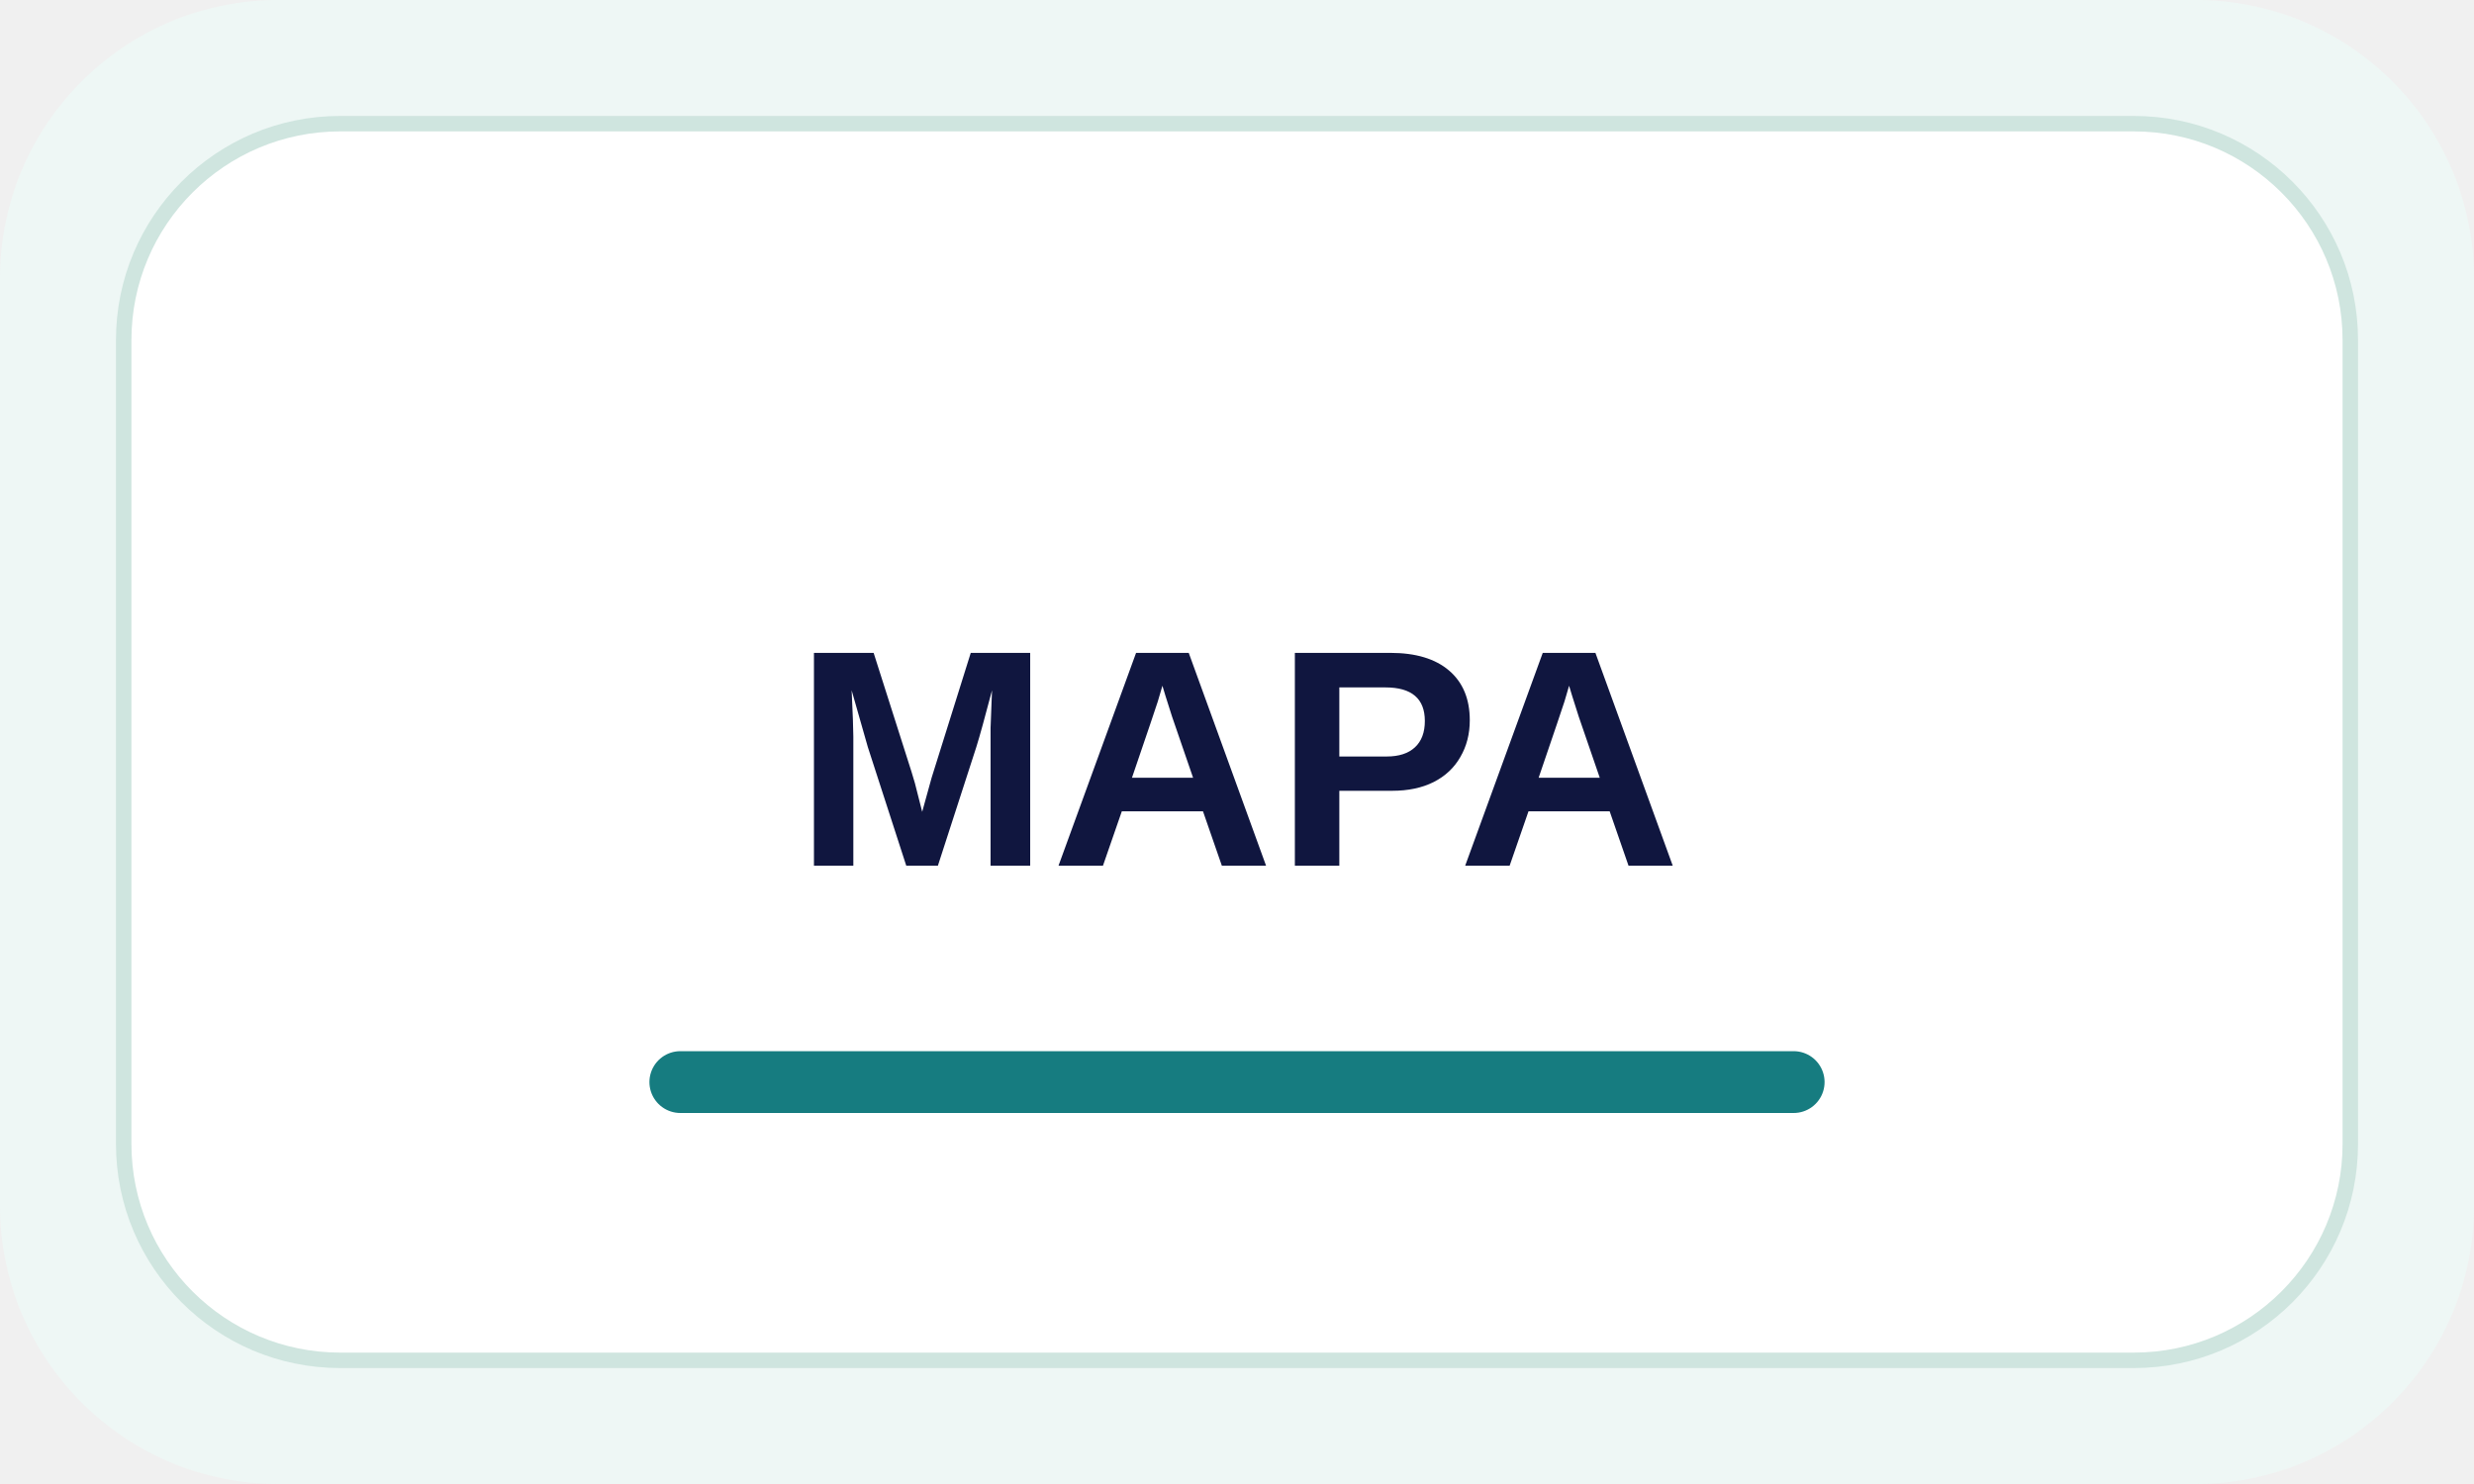
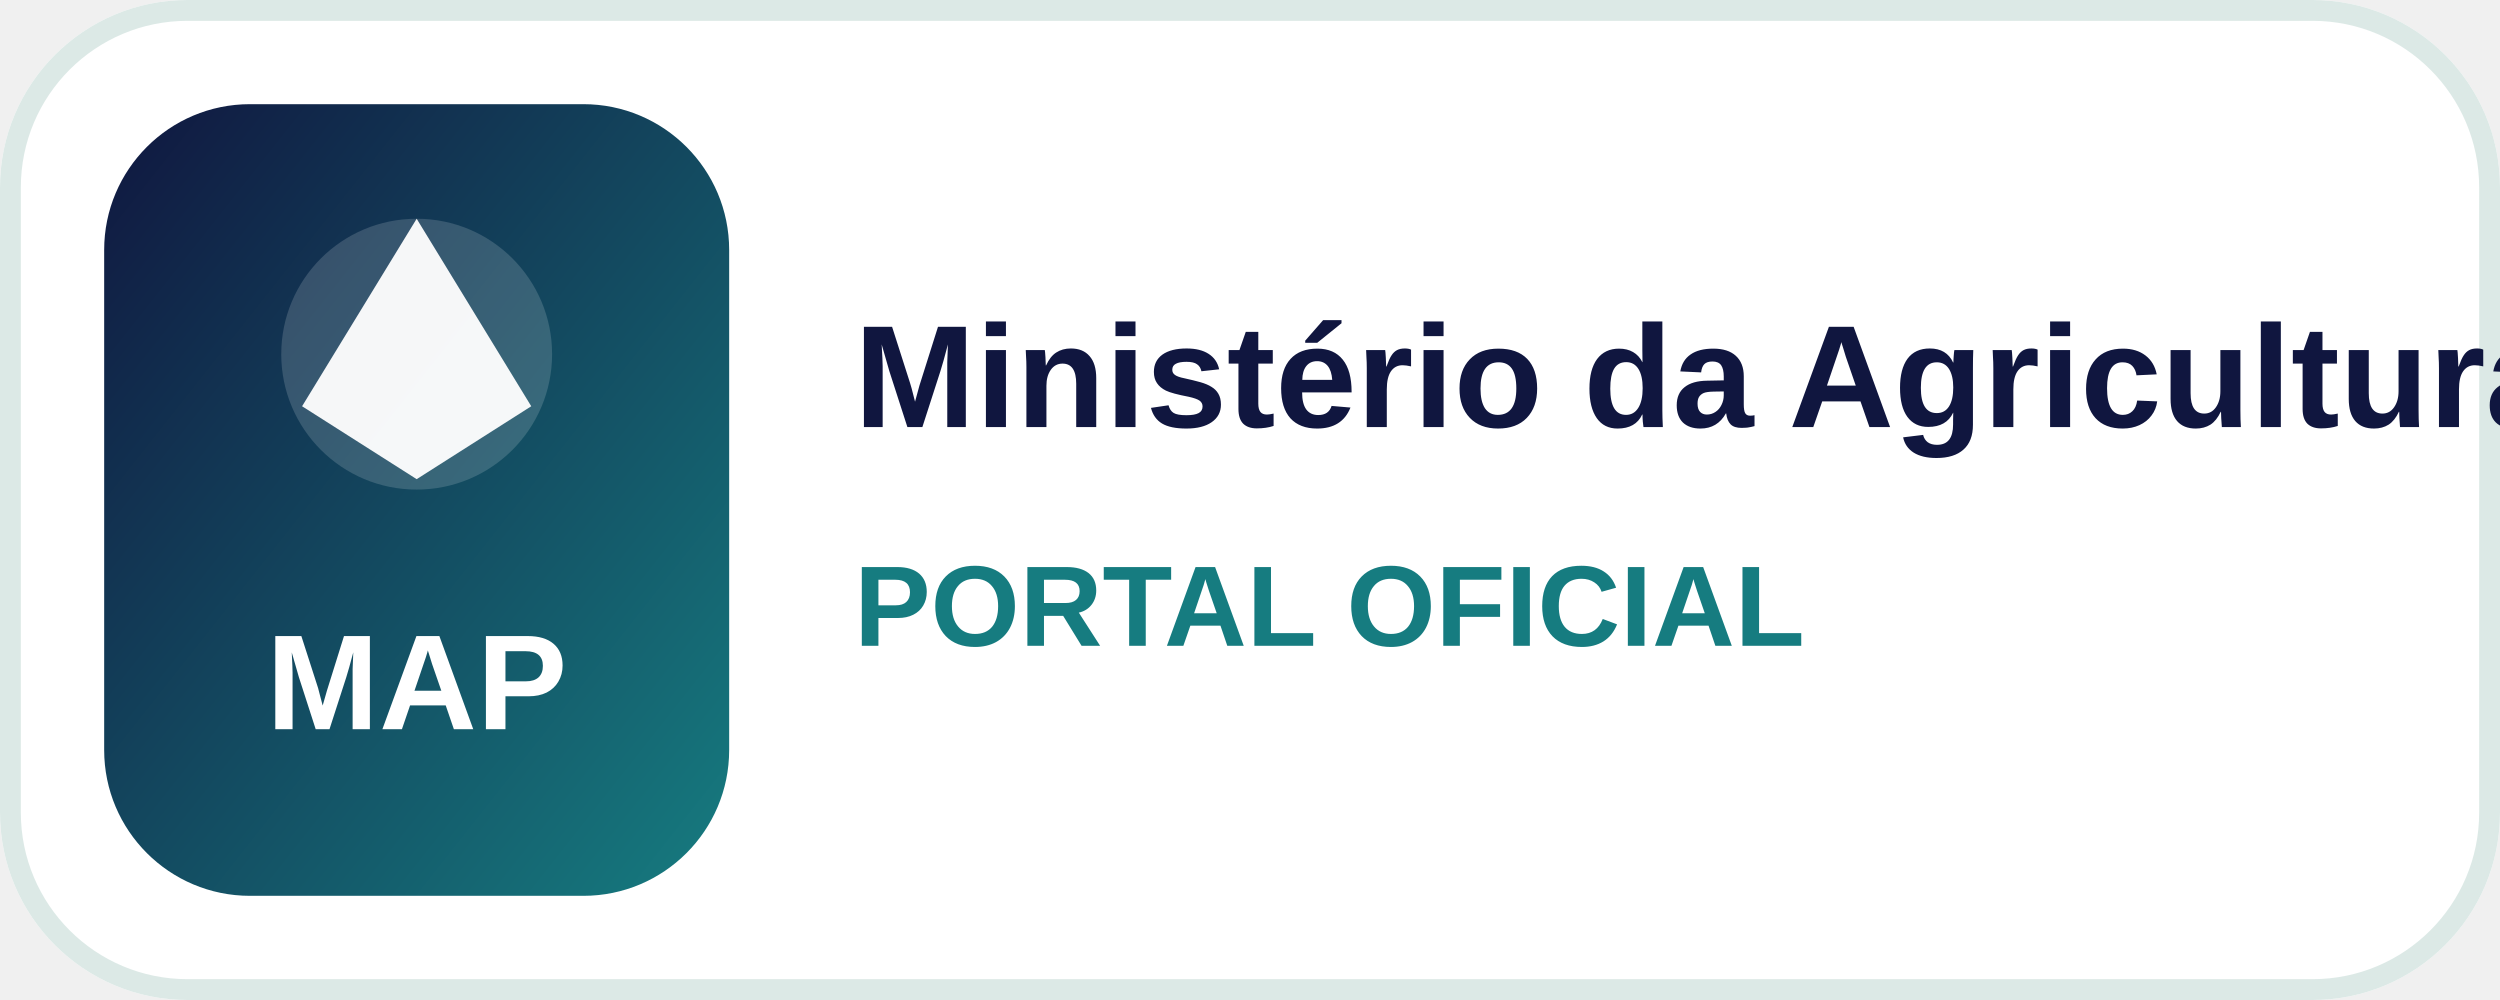
- <svg xmlns="http://www.w3.org/2000/svg" viewBox="0 0 160 96" role="img" aria-labelledby="t d">
-   <rect width="160" height="96" rx="18" fill="#eef7f5" />
-   <rect x="8" y="8" width="144" height="80" rx="14" fill="#ffffff" stroke="#cfe5df" />
-   <text x="80" y="56" text-anchor="middle" font-family="Arial,Helvetica,sans-serif" font-size="20" font-weight="700" fill="#10163f">MAPA</text>
-   <path d="M44 70h72" stroke="#167c80" stroke-width="4" stroke-linecap="round" />
+ <svg xmlns="http://www.w3.org/2000/svg" viewBox="0 0 240 96" role="img" aria-labelledby="t d">
+   <defs>
+     <linearGradient id="g" x1="0" y1="0" x2="1" y2="1">
+       <stop stop-color="#10163f" />
+       <stop offset="1" stop-color="#167c80" />
+     </linearGradient>
+   </defs>
+   <rect width="240" height="96" rx="18" fill="#ffffff" />
+   <rect x="1" y="1" width="238" height="94" rx="17" fill="none" stroke="#dce9e6" stroke-width="2" />
+   <rect x="10" y="10" width="60" height="76" rx="14" fill="url(#g)" />
+   <circle cx="40" cy="34" r="13" fill="#fff" opacity=".16" />
+   <path d="M29 39l11-18 11 18-11 7z" fill="#fff" opacity=".95" />
+   <text x="40" y="70" text-anchor="middle" font-family="Arial,sans-serif" font-size="13" font-weight="800" fill="#fff">MAP</text>
+   <text x="82" y="41" font-family="Arial,sans-serif" font-size="14" font-weight="800" fill="#10163f">Ministério da Agricultura e Pec…</text>
+   <text x="82" y="62" font-family="Arial,sans-serif" font-size="11" font-weight="700" fill="#167c80">PORTAL OFICIAL</text>
</svg>
